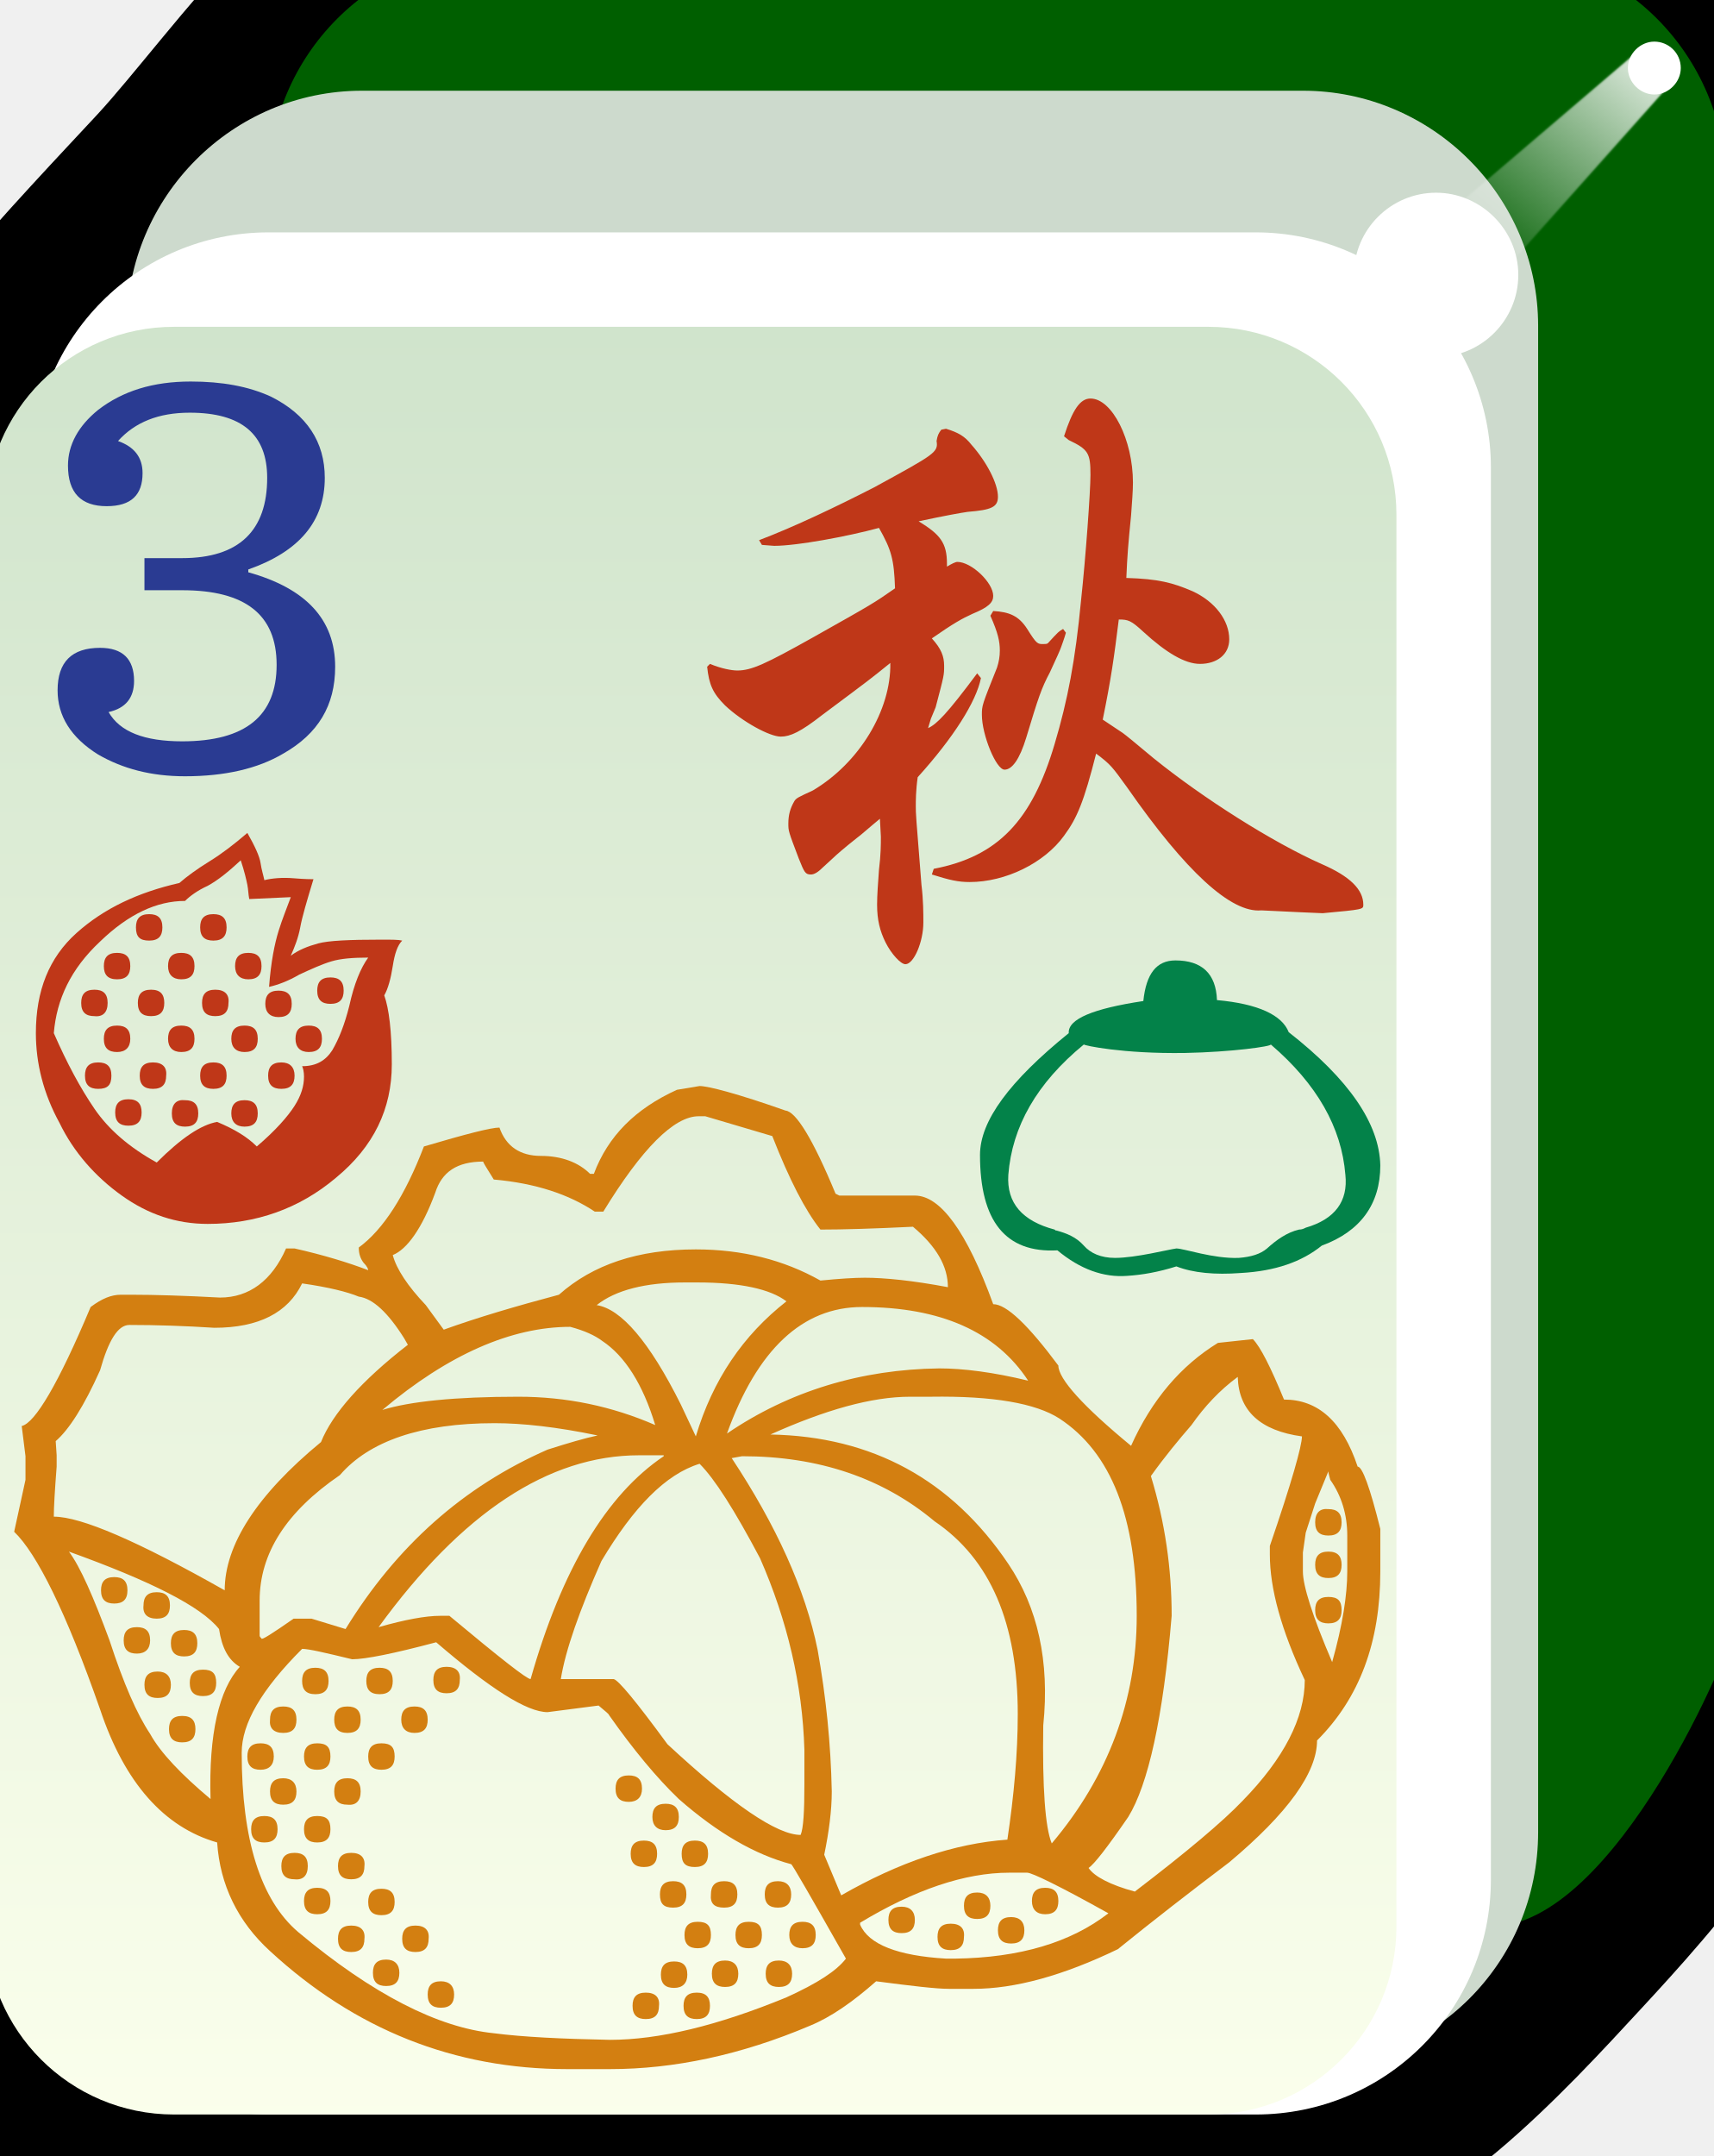
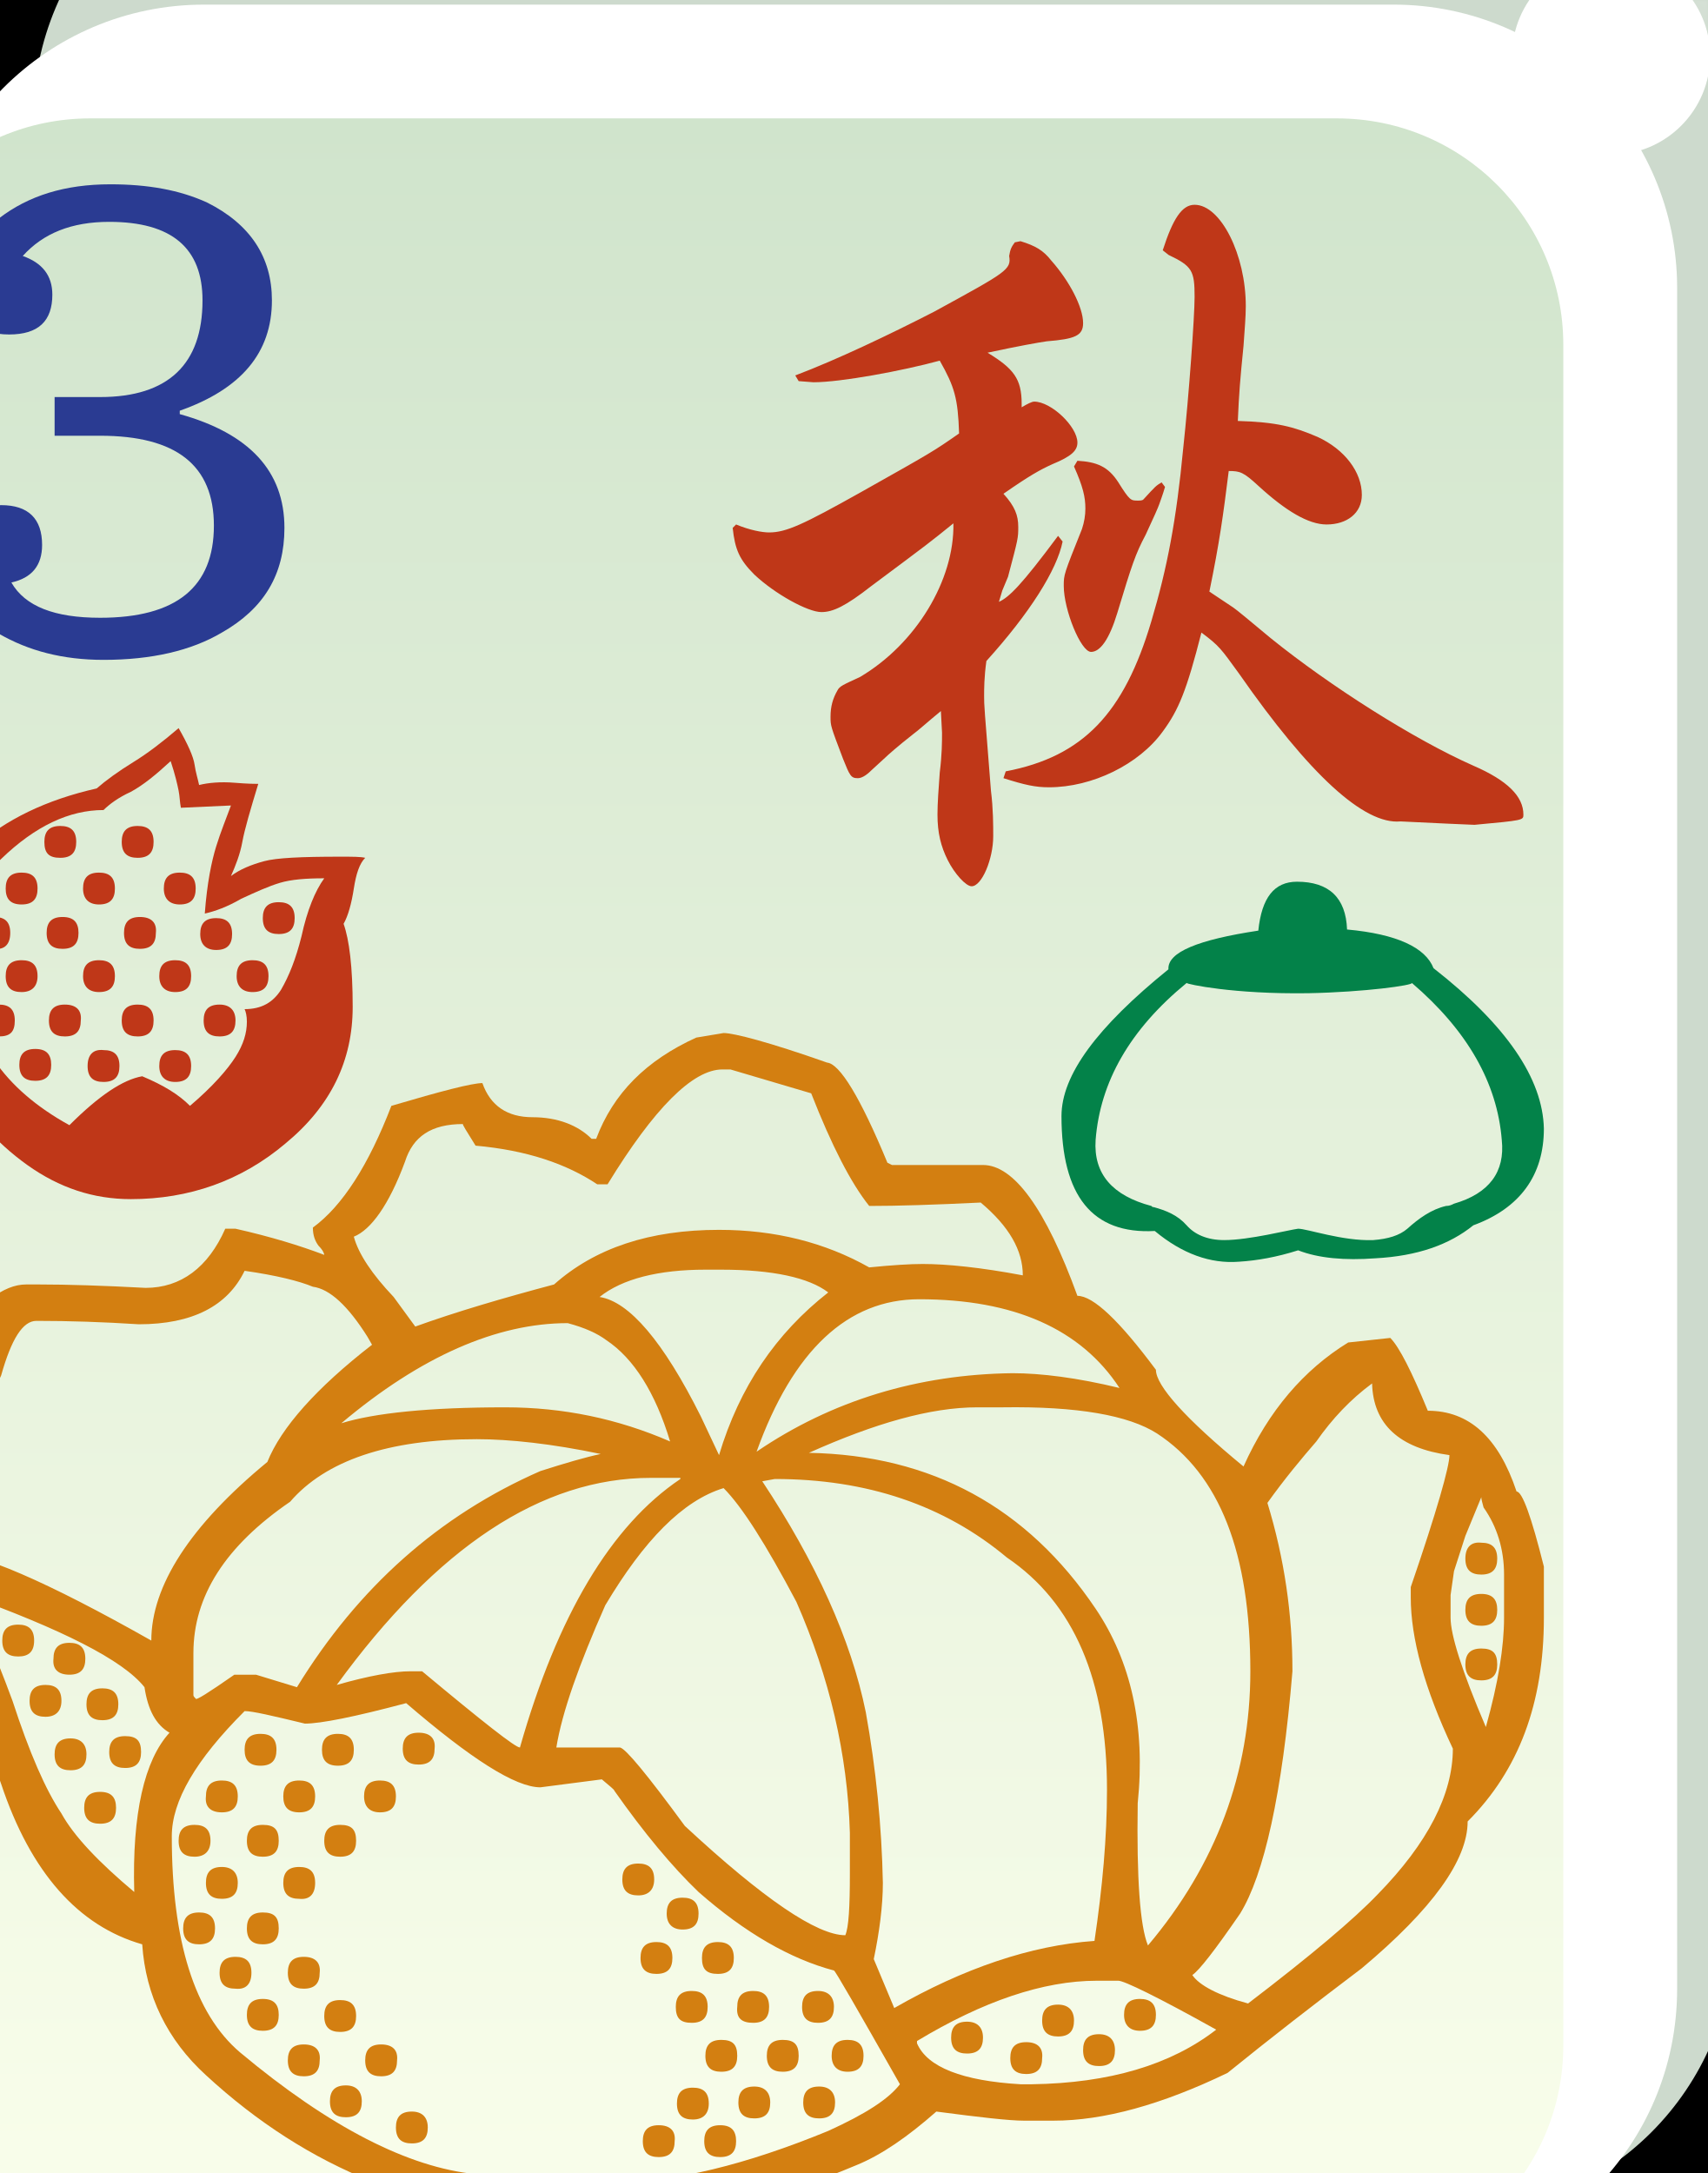
- <svg xmlns="http://www.w3.org/2000/svg" viewBox="-177.2 311.9 181.5 228.3">
+ <svg xmlns="http://www.w3.org/2000/svg" viewBox="-166.7 336.1 150.1 191.0">
  <style type="text/css">
	.st0{enable-background:new    ;}
	.st1{fill:#005F00;}
	.st2{fill:#CDDACD;}
	.st3{fill:#FFFFFF;}
	.st4{fill:url(#rect3008_1_);}
	.st5{filter:url(#filter3970-5);}
	.st6{fill:url(#SVGID_1_);}
	.st7{fill:#BF3718;}
	.st8{fill:#D37F11;}
	.st9{fill:#038249;}
	.st10{fill:#2A3B92;}
</style>
  <switch>
    <g>
      <filter width="1.217" height="1.215" color-interpolation-filters="sRGB" y="-0.108" x="-0.109" id="filter3970-5">
        <feGaussianBlur stdDeviation="0.128" id="feGaussianBlur3972-8" />
      </filter>
      <g id="g4146" transform="translate(39.76832,209.7179)">
		</g>
      <g id="g4630" transform="matrix(1.000594,0,0,1,-1.375807,203.4062)" class="st0">
        <g id="g3062">
          <path id="rect4031" d="M-131.2,90.5l46.1,0.2l68.4-0.2c22.9-0.1,36.1,15.9,36.1,40.4v154.6c0,12.3-14,27.7-21.4,35.7      s-22.1,24.3-33.6,24.3h-113c-22.9,0-41.3-5.6-41.3-30.2l-0.3-162.3c0-6.4,17.3-24.3,24.8-32.4C-158,112.6-142.7,90.4-131.2,90.5      L-131.2,90.5z" />
          <path id="rect3767" class="st1" d="M-122.4,103.2h104.5c13.8,0,24.8,11.1,24.9,24.9l0.9,152.4c0,2-12.6,32-25.8,32h-104.5      c-13.8,0-24.9-11.1-24.9-24.9V128.1C-147.3,114.3-136.2,103.2-122.4,103.2L-122.4,103.2z" />
          <path id="rect3861" class="st2" d="M-137.4,118.1h99.6c13.7,0,24.9,11.2,24.9,24.9v159.5c0,13.8-11.1,24.9-24.9,24.9h-99.6      c-13.7,0-24.9-11.2-24.9-24.9V143.1C-162.3,129.3-151.1,118.1-137.4,118.1z" />
          <path id="rect3765" class="st3" d="M-147.3,133.1h104.5c13.7,0,24.9,11.2,24.9,24.9v149.5c0,13.8-11.1,24.9-24.9,24.9h-104.5      c-13.7,0-24.9-11.2-24.9-24.9V158C-172.2,144.3-161.1,133.1-147.3,133.1z" />
          <linearGradient id="rect3008_1_" gradientUnits="userSpaceOnUse" x1="-324.883" y1="569.587" x2="-324.883" y2="531.068" gradientTransform="matrix(4.9807 0 0 -4.9841 1515.62 2981.961)">
            <stop offset="0" style="stop-color:#D0E4CC" />
            <stop offset="1" style="stop-color:#FBFFEC" />
          </linearGradient>
          <path id="rect3008" class="st4" d="M-157.3,143.1h109.5c11,0,19.9,8.9,19.9,19.9v149.5c0,11-8.9,19.9-19.9,19.9h-109.5      c-11,0-19.9-8.9-19.9-19.9V163C-177.2,152-168.3,143.1-157.3,143.1z" />
          <path id="path3932" class="st3" d="M2.2,115.7c0,1.5-1.3,2.8-2.8,2.8s-2.8-1.3-2.8-2.8s1.3-2.8,2.8-2.8S2.2,114.1,2.2,115.7z" />
          <g id="path3936" class="st5">
            <linearGradient id="SVGID_1_" gradientUnits="userSpaceOnUse" x1="-315.771" y1="590.47" x2="-318.887" y2="587.001" gradientTransform="matrix(7.1013 0 0 -6.6887 2243.616 4061.265)">
              <stop offset="0" style="stop-color:#FFFFFF" />
              <stop offset="1" style="stop-color:#FFFFFF;stop-opacity:0" />
            </linearGradient>
            <polygon class="st6" points="-2.8,114.3 -31.6,138.9 -23.4,144.9 1.8,116.6      " />
          </g>
          <path id="path3882" class="st3" d="M-15,137.6c0,4.8-3.9,8.7-8.7,8.7c-4.8,0-8.7-3.9-8.7-8.7c0,0,0,0,0,0c0-4.8,3.9-8.7,8.7-8.7      C-19,128.9-15,132.8-15,137.6C-15,137.6-15,137.6-15,137.6z" />
        </g>
      </g>
      <g>
        <path class="st7" d="M-165.8,418.1c0-1-0.5-1.4-1.4-1.4c-1,0-1.4,0.5-1.4,1.4c0,1,0.5,1.4,1.4,1.4     C-166.3,419.6-165.8,419.1-165.8,418.1z" />
        <path class="st7" d="M-161.2,416.7c-1,0-1.4,0.5-1.4,1.4c0,1,0.5,1.4,1.4,1.4c1,0,1.4-0.5,1.4-1.4     C-159.8,417.2-160.2,416.7-161.2,416.7z" />
        <path class="st7" d="M-164.8,415.6c1,0,1.4-0.5,1.4-1.4c0-1-0.5-1.4-1.4-1.4c-1,0-1.4,0.5-1.4,1.4     C-166.2,415.1-165.8,415.6-164.8,415.6z" />
        <path class="st7" d="M-161.4,411.5c1,0,1.4-0.5,1.4-1.4c0-1-0.5-1.4-1.4-1.4c-1,0-1.4,0.5-1.4,1.4     C-162.8,411.1-162.4,411.5-161.4,411.5z" />
        <path class="st7" d="M-161,424.4c-1,0-1.4,0.5-1.4,1.4c0,1,0.5,1.4,1.4,1.4c1,0,1.4-0.5,1.4-1.4     C-159.5,424.9-160,424.4-161,424.4z" />
        <path class="st7" d="M-158,423.3c1,0,1.4-0.5,1.4-1.4c0-1-0.5-1.4-1.4-1.4c-1,0-1.4,0.5-1.4,1.4     C-159.4,422.8-158.9,423.3-158,423.3z" />
        <path class="st8" d="M-76.5,515.6c-1,0-1.4,0.5-1.4,1.4c0,1,0.5,1.4,1.4,1.4c1,0,1.4-0.5,1.4-1.4     C-75,516.1-75.5,515.6-76.5,515.6z" />
        <path class="st7" d="M-158,415.6c1,0,1.4-0.5,1.4-1.4c0-1-0.5-1.4-1.4-1.4c-1,0-1.4,0.5-1.4,1.4     C-159.4,415.1-158.9,415.6-158,415.6z" />
        <path class="st8" d="M-70.1,514.9c-1,0-1.4,0.5-1.4,1.4c0,1,0.5,1.4,1.4,1.4c1,0,1.4-0.5,1.4-1.4     C-68.7,515.4-69.2,514.9-70.1,514.9z" />
        <path class="st7" d="M-154.6,427.2c1,0,1.4-0.5,1.4-1.4c0-1-0.5-1.4-1.4-1.4c-1,0-1.4,0.5-1.4,1.4     C-156,426.8-155.5,427.2-154.6,427.2z" />
        <path class="st8" d="M-36.5,481c-1,0-1.4,0.5-1.4,1.4c0,1,0.5,1.4,1.4,1.4c1,0,1.4-0.5,1.4-1.4C-35.1,481.4-35.5,481-36.5,481z" />
        <path class="st8" d="M-66.5,514.6c1,0,1.4-0.5,1.4-1.4c0-1-0.5-1.4-1.4-1.4c-1,0-1.4,0.5-1.4,1.4     C-67.9,514.1-67.4,514.6-66.5,514.6z" />
        <path class="st8" d="M-36.5,476.2c-1,0-1.4,0.5-1.4,1.4c0,1,0.5,1.4,1.4,1.4c1,0,1.4-0.5,1.4-1.4     C-35.1,476.7-35.5,476.2-36.5,476.2z" />
        <path class="st8" d="M-73.7,512.3c-1,0-1.4,0.5-1.4,1.4c0,1,0.5,1.4,1.4,1.4c1,0,1.4-0.5,1.4-1.4     C-72.3,512.8-72.8,512.3-73.7,512.3z" />
        <path class="st7" d="M-165.4,425.8c0-1-0.5-1.4-1.4-1.4c-1,0-1.4,0.5-1.4,1.4c0,1,0.5,1.4,1.4,1.4     C-165.8,427.2-165.4,426.8-165.4,425.8z" />
        <path class="st8" d="M-37.9,473.1c0,1,0.5,1.4,1.4,1.4c1,0,1.4-0.5,1.4-1.4c0-1-0.5-1.4-1.4-1.4     C-37.4,471.6-37.9,472.1-37.9,473.1z" />
        <path class="st7" d="M-164.3,438.5c2.8,2,5.8,3,9.1,3c5.1,0,9.7-1.6,13.6-4.9c4-3.3,5.9-7.3,5.9-12c0-3.5-0.3-5.9-0.8-7.3     c0.4-0.7,0.7-1.8,0.9-3.1s0.5-2.2,1-2.7c-0.4-0.1-1.1-0.1-2.2-0.1c-3.4,0-5.6,0.1-6.7,0.4c-1.1,0.3-2.1,0.7-2.9,1.3     c0.4-0.9,0.8-1.9,1-3c0.2-1.1,0.7-2.8,1.4-5.1c-0.2,0-0.9,0-2.1-0.1c-1.2-0.1-2.3,0-3.1,0.2c-0.1-0.5-0.3-1.1-0.4-1.8     c-0.1-0.7-0.6-1.8-1.4-3.2c-1.4,1.2-2.7,2.2-4,3c-1.3,0.8-2.4,1.6-3.2,2.3c-4.4,1-8,2.7-10.9,5.3c-2.9,2.6-4.3,6.1-4.3,10.6     c0,3.2,0.8,6.4,2.5,9.5C-169.4,433.9-167.1,436.5-164.3,438.5z M-166.6,411.6c3-2.9,6-4.3,9-4.3c0.5-0.5,1.3-1.1,2.4-1.6     c1.1-0.6,2.2-1.5,3.5-2.7c0.4,1.2,0.6,2.1,0.7,2.6c0.1,0.5,0.1,1,0.2,1.5l4.4-0.2c-0.4,1.1-0.9,2.3-1.3,3.6     c-0.4,1.3-0.8,3.2-1,5.9c0.9-0.2,2-0.6,3.2-1.3c1.3-0.6,2.4-1.1,3.4-1.4c1-0.3,2.3-0.4,3.9-0.4c-0.8,1.1-1.5,2.8-2,5.1     c-0.5,2-1.1,3.5-1.8,4.7c-0.7,1.1-1.7,1.7-3.2,1.7c0.1,0.2,0.2,0.6,0.2,1.1c0,1-0.3,2-1,3.1c-0.7,1.1-2,2.6-4,4.3     c-1-1-2.3-1.8-4.2-2.6c-1.7,0.3-3.8,1.7-6.4,4.3c-2.9-1.6-5.1-3.5-6.6-5.7c-1.5-2.2-2.9-4.8-4.3-8     C-171.2,417.7-169.7,414.5-166.6,411.6z" />
        <path class="st7" d="M-159,429.8c0,1,0.5,1.4,1.4,1.4c1,0,1.4-0.5,1.4-1.4c0-1-0.5-1.4-1.4-1.4C-158.5,428.3-159,428.8-159,429.8     z" />
        <path class="st7" d="M-163.6,428.3c-1,0-1.4,0.5-1.4,1.4c0,1,0.5,1.4,1.4,1.4c1,0,1.4-0.5,1.4-1.4     C-162.2,428.8-162.6,428.3-163.6,428.3z" />
        <path class="st9" d="M-40.7,421.2c-0.7-1.8-3.2-3-7.6-3.4c-0.1-2.8-1.6-4.2-4.4-4.2c-2,0-3.1,1.4-3.4,4.3c-5.3,0.8-8,1.9-7.9,3.4     c-6.3,5.1-9.4,9.3-9.4,12.9c0,7,2.7,10.4,8.2,10.1c2.4,2,4.9,2.9,7.4,2.7c1.6-0.1,3.3-0.4,5.2-1c1.8,0.7,4.1,0.9,6.8,0.7     c3.7-0.2,6.5-1.2,8.6-2.9c4.1-1.5,6.2-4.4,6.2-8.5C-31.1,430.9-34.3,426.2-40.7,421.2z M-38.9,441.9c-0.2,0.1-0.4,0.2-0.7,0.2     c-1.3,0.3-2.4,1.1-3.4,2c-0.7,0.6-1.7,0.9-3,1c-2.7,0.1-5.8-1-6.6-1c-0.8,0.1-4.3,1-6.5,1c-1.5,0-2.6-0.5-3.3-1.3     c-0.8-0.9-1.8-1.3-2.9-1.6c-0.1,0-0.1,0-0.2-0.1c0,0,0,0,0,0c-3.4-0.9-5.1-2.8-4.9-5.8c0.4-5.1,3-9.7,8-13.8     c0,0.1,4.1,1,10.7,0.9c5-0.1,9.2-0.7,9.1-0.9c4.9,4.2,7.5,8.8,7.9,13.8C-34.4,439.1-35.8,441-38.9,441.9z" />
        <path class="st8" d="M-33.4,467.2c-1.6-4.8-4.2-7.1-7.8-7.1c-1.4-3.4-2.5-5.6-3.3-6.4l-3.7,0.4c-3.9,2.4-7,6-9.2,10.9     c-5.1-4.2-7.7-7.1-7.7-8.5c-3.2-4.3-5.5-6.5-6.9-6.5c-2.8-7.7-5.6-11.5-8.3-11.5h-8l-0.4-0.2c-2.4-5.8-4.2-8.7-5.3-8.8     c-5.1-1.8-8.2-2.6-9.1-2.6l-2.4,0.4c-4.4,2-7.3,4.9-8.8,8.9h-0.4c-1.2-1.2-3-1.9-5.2-1.9s-3.7-1-4.4-3c-0.9,0-3.6,0.7-8,2     c-2,5.2-4.3,8.8-6.9,10.7c0,0.7,0.2,1.2,0.5,1.6c0.4,0.4,0.5,0.7,0.5,0.8c-2.1-0.8-4.7-1.6-7.8-2.3h-0.9c-1.5,3.4-3.9,5.2-7,5.2     c-3.7-0.2-6.9-0.3-9.4-0.3h-1.1c-1,0-2,0.4-3.2,1.3c-3.4,8.1-5.9,12.3-7.3,12.6l0.4,3.2v2.5l-1.2,5.5c2.4,2.3,5.5,8.5,9.1,18.8     c2.6,7.8,6.8,12.5,12.4,14.1c0.3,4.5,2.2,8.4,5.6,11.5c9,8.3,19.5,12.5,31.5,12.5h4.5c6.8,0,13.9-1.5,21.2-4.6     c2.2-0.9,4.5-2.5,7-4.7c3.8,0.5,6.4,0.8,7.7,0.8h2.6c4.4,0,9.5-1.4,15.3-4.2c3.7-3,7.7-6.1,11.8-9.2c6.2-5.2,9.3-9.5,9.3-12.9     c4.5-4.5,6.7-10.4,6.7-17.9v-4.5C-32.1,469.4-32.9,467.2-33.4,467.2z M-65,462.1c5.5,3.6,8.2,10.5,8.2,20.9c0,8.9-3,17-9,24.1     c-0.7-1.7-1-5.9-0.9-12.5c0.7-6.8-0.6-12.5-3.7-17.1c-6-8.9-14.4-13.5-25.2-13.7c5.8-2.6,10.7-4,14.8-4h2.2     C-72,459.7-67.5,460.5-65,462.1z M-90.6,486.6c-1.3-6.4-4.4-13.2-9.1-20.3l1.1-0.2c8.1,0,14.9,2.3,20.4,6.9     c5.9,4,8.8,10.8,8.8,20.4c0,4.2-0.4,8.6-1.1,13.3c-5.6,0.4-11.5,2.4-17.6,5.9l-1.8-4.3c0.5-2.4,0.8-4.7,0.8-6.7     C-89.2,496.6-89.7,491.6-90.6,486.6z M-113.4,453.9c2.4,1.6,4.3,4.6,5.6,8.9c-4.6-2-9.4-3-14.5-3c-6.7,0-11.5,0.5-14.4,1.4     c7-5.9,13.7-8.8,19.9-8.8C-115.3,452.8-114.2,453.3-113.4,453.9z M-114,450.1c2-1.6,5.2-2.4,9.3-2.4h1.4c4.5,0,7.7,0.7,9.4,2     c-4.6,3.6-7.8,8.3-9.6,14.3l-1.6-3.4C-108.4,454-111.4,450.5-114,450.1z M-124.8,462.6c2.9,0,6.6,0.4,10.9,1.3     c-1.4,0.3-3.1,0.8-5.3,1.5c-8.9,3.9-16,10.2-21.4,19l-3.6-1.1h-1.9c-2.3,1.6-3.4,2.3-3.4,2.1c-0.1-0.1-0.2-0.2-0.2-0.3v-3.7     c0-5,2.8-9.4,8.5-13.3C-138.1,464.5-132.6,462.6-124.8,462.6z M-109.5,466h2.6v0.1c-6.1,4.1-10.8,12-14.1,23.6     c-0.4,0-3.2-2.2-8.6-6.7h-1c-1.5,0-3.7,0.4-6.5,1.2C-128.3,472.1-119.1,466-109.5,466z M-113.5,477.2c3.4-5.7,6.8-9.2,10.4-10.3     c1.6,1.6,3.7,4.9,6.4,10c2.9,6.6,4.5,13.4,4.7,20.3v3.6c0,2.9-0.1,4.7-0.4,5.4c-2.5,0-7.2-3.2-14.1-9.6c-3.3-4.5-5.2-6.8-5.7-6.9     h-5.6C-117.3,486.6-115.8,482.4-113.5,477.2z M-68.3,458.1c-3.7-0.9-6.9-1.3-9.4-1.3c-8.3,0.1-15.9,2.4-22.5,6.9     c3.2-8.9,8-13.4,14.3-13.4C-77.6,450.3-71.7,452.9-68.3,458.1z M-131.1,438.2c0.7-2.2,2.3-3.3,5.1-3.3c-0.1,0,0.3,0.6,1.1,1.9     c4.5,0.4,8,1.6,10.7,3.4h0.9c4.1-6.7,7.5-10.1,10.1-10.1h0.7l7.1,2.1c1.8,4.6,3.5,7.9,5.1,9.9c2.5,0,5.7-0.1,9.8-0.3     c2.5,2.1,3.7,4.2,3.7,6.4c-3.7-0.7-6.7-1-8.8-1c-1.1,0-2.7,0.1-4.7,0.3c-3.9-2.2-8.3-3.3-13.2-3.3c-6.1,0-10.9,1.6-14.5,4.8     c-4.5,1.2-8.6,2.4-12.2,3.7l-1.9-2.6c-1.9-2-3.1-3.8-3.5-5.3C-134.1,444.2-132.5,442-131.1,438.2z M-171.3,464.5     c1.4-1.2,3-3.7,4.7-7.5c0.9-3.2,1.9-4.8,3.1-4.8c2.9,0,5.9,0.1,9,0.3c4.7,0,7.8-1.6,9.3-4.7c2.8,0.4,4.8,0.9,6,1.4     c1.5,0.2,3.1,1.7,4.8,4.4l0.4,0.7c-4.9,3.8-8,7.3-9.2,10.3c-6.8,5.6-10.2,10.9-10.2,15.7c-9.2-5.2-15.2-7.8-18.1-7.8     c0-1,0.1-2.7,0.3-5.3V466L-171.3,464.5z M-154.9,502.4c-3.1-2.6-5.3-4.9-6.4-6.9c-1.4-2.1-2.8-5.3-4.3-9.9     c-1.7-4.6-3.1-7.8-4.3-9.4c8.6,3.1,14,5.8,15.9,8.2c0.3,2,1,3.3,2.2,4C-154,490.8-155.1,495.5-154.9,502.4z M-93.9,523.4     c-7.3,3-13.5,4.5-18.7,4.5c-5.1-0.1-9.2-0.3-12.3-0.7c-5.9-0.6-12.8-4.1-20.7-10.7c-4-3.4-6-9.8-6-19c0-3.1,2.1-6.7,6.4-11     c0.7,0,2.4,0.4,5.3,1.1c1.4,0,4.4-0.6,8.9-1.8c5.7,4.9,9.6,7.4,11.8,7.4l5.4-0.7c0.7,0.6,1.1,0.9,1.1,1c2.6,3.7,5.1,6.7,7.4,8.9     c4.1,3.6,8.1,5.9,11.9,6.9c0.1,0,2,3.3,5.8,10C-88.6,520.6-90.6,521.9-93.9,523.4z M-76,519.3h-1c-5.1-0.3-8.2-1.5-9.1-3.6v-0.2     c5.8-3.5,11.1-5.3,15.8-5.3h1.9c0.5,0,3.4,1.4,8.6,4.3C-63.8,517.6-69.2,519.2-76,519.3z M-45.6,502.6c-2.1,2.2-5.9,5.4-11.4,9.6     c-2.6-0.7-4.3-1.6-4.9-2.5c0.6-0.4,2-2.2,4.2-5.4c2.1-3.4,3.7-10.5,4.6-21.3c0-5-0.7-9.9-2.2-14.8c1.5-2.1,3-3.9,4.3-5.4     c1.4-2,3-3.7,4.9-5.1c0.1,3.6,2.4,5.7,6.8,6.3c0,1-1.1,4.9-3.4,11.6v0.9c0,3.6,1.2,8,3.7,13.3C-39,493.8-41.2,498.1-45.6,502.6z      M-34.5,478.3c0,2.5-0.5,5.7-1.6,9.6c-2.1-4.9-3.1-8.1-3.1-9.6v-2l0.3-2.1l1-3.1l1.4-3.4c0,0.2,0.1,0.5,0.2,0.9     c1.2,1.7,1.8,3.7,1.8,5.9V478.3z" />
        <path class="st8" d="M-36.4,488.7v-0.5h0.1C-36.3,488.3-36.3,488.4-36.4,488.7z" />
        <path class="st7" d="M-142.2,418.2c1,0,1.4-0.5,1.4-1.4c0-1-0.5-1.4-1.4-1.4c-1,0-1.4,0.5-1.4,1.4     C-143.6,417.8-143.1,418.2-142.2,418.2z" />
        <path class="st7" d="M-151.3,431.2c1,0,1.4-0.5,1.4-1.4c0-1-0.5-1.4-1.4-1.4c-1,0-1.4,0.5-1.4,1.4     C-152.7,430.7-152.2,431.2-151.3,431.2z" />
        <path class="st7" d="M-151.3,423.3c1,0,1.4-0.5,1.4-1.4c0-1-0.5-1.4-1.4-1.4c-1,0-1.4,0.5-1.4,1.4     C-152.7,422.8-152.2,423.3-151.3,423.3z" />
        <path class="st7" d="M-150.9,415.6c1,0,1.4-0.5,1.4-1.4c0-1-0.5-1.4-1.4-1.4c-1,0-1.4,0.5-1.4,1.4     C-152.3,415.1-151.8,415.6-150.9,415.6z" />
        <path class="st7" d="M-154.6,411.5c1,0,1.4-0.5,1.4-1.4c0-1-0.5-1.4-1.4-1.4c-1,0-1.4,0.5-1.4,1.4     C-156,411.1-155.5,411.5-154.6,411.5z" />
        <path class="st7" d="M-144.5,423.3c1,0,1.4-0.5,1.4-1.4c0-1-0.5-1.4-1.4-1.4c-1,0-1.4,0.5-1.4,1.4     C-145.9,422.8-145.4,423.3-144.5,423.3z" />
        <path class="st7" d="M-154.4,416.7c-1,0-1.4,0.5-1.4,1.4c0,1,0.5,1.4,1.4,1.4c1,0,1.4-0.5,1.4-1.4     C-152.9,417.2-153.4,416.7-154.4,416.7z" />
        <path class="st7" d="M-163.4,421.9c0-1-0.5-1.4-1.4-1.4c-1,0-1.4,0.5-1.4,1.4c0,1,0.5,1.4,1.4,1.4     C-163.9,423.3-163.4,422.8-163.4,421.9z" />
        <path class="st7" d="M-147.4,424.4c-1,0-1.4,0.5-1.4,1.4c0,1,0.5,1.4,1.4,1.4c1,0,1.4-0.5,1.4-1.4     C-146,424.9-146.5,424.4-147.4,424.4z" />
        <path class="st7" d="M-147.7,419.6c1,0,1.4-0.5,1.4-1.4c0-1-0.5-1.4-1.4-1.4c-1,0-1.4,0.5-1.4,1.4     C-149.1,419.1-148.6,419.6-147.7,419.6z" />
        <path class="st8" d="M-140,508.1c-1,0-1.4,0.5-1.4,1.4c0,1,0.5,1.4,1.4,1.4c1,0,1.4-0.5,1.4-1.4     C-138.5,508.6-139,508.1-140,508.1z" />
        <path class="st8" d="M-100.5,513.9c1,0,1.4-0.5,1.4-1.4c0-1-0.5-1.4-1.4-1.4c-1,0-1.4,0.5-1.4,1.4     C-102,513.5-101.5,513.9-100.5,513.9z" />
        <path class="st8" d="M-130.5,521.7c-1,0-1.4,0.5-1.4,1.4c0,1,0.5,1.4,1.4,1.4c1,0,1.4-0.5,1.4-1.4     C-129.1,522.2-129.6,521.7-130.5,521.7z" />
        <path class="st8" d="M-129.9,488.4c-1,0-1.4,0.5-1.4,1.4c0,1,0.5,1.4,1.4,1.4c1,0,1.4-0.5,1.4-1.4     C-128.4,488.9-128.9,488.4-129.9,488.4z" />
        <path class="st8" d="M-103.6,509.6c1,0,1.4-0.5,1.4-1.4c0-1-0.5-1.4-1.4-1.4c-1,0-1.4,0.5-1.4,1.4     C-105,509.2-104.6,509.6-103.6,509.6z" />
        <path class="st8" d="M-103.3,515.4c-1,0-1.4,0.5-1.4,1.4c0,1,0.5,1.4,1.4,1.4c1,0,1.4-0.5,1.4-1.4     C-101.9,515.8-102.3,515.4-103.3,515.4z" />
        <path class="st8" d="M-135.4,513.3c0-1-0.5-1.4-1.4-1.4c-1,0-1.4,0.5-1.4,1.4c0,1,0.5,1.4,1.4,1.4     C-135.8,514.7-135.4,514.2-135.4,513.3z" />
        <path class="st8" d="M-136.3,519.4c-1,0-1.4,0.5-1.4,1.4c0,1,0.5,1.4,1.4,1.4c1,0,1.4-0.5,1.4-1.4     C-134.9,519.9-135.4,519.4-136.3,519.4z" />
        <path class="st8" d="M-106.7,505.7c1,0,1.4-0.5,1.4-1.4c0-1-0.5-1.4-1.4-1.4c-1,0-1.4,0.5-1.4,1.4     C-108.1,505.2-107.6,505.7-106.7,505.7z" />
        <path class="st8" d="M-133.3,495.4c1,0,1.4-0.5,1.4-1.4c0-1-0.5-1.4-1.4-1.4c-1,0-1.4,0.5-1.4,1.4     C-134.7,494.9-134.2,495.4-133.3,495.4z" />
        <path class="st8" d="M-133.2,515.8c-1,0-1.4,0.5-1.4,1.4c0,1,0.5,1.4,1.4,1.4c1,0,1.4-0.5,1.4-1.4     C-131.7,516.3-132.2,515.8-133.2,515.8z" />
        <path class="st8" d="M-104.4,521c0-1-0.5-1.4-1.4-1.4c-1,0-1.4,0.5-1.4,1.4c0,1,0.5,1.4,1.4,1.4     C-104.9,522.4-104.4,521.9-104.4,521z" />
        <path class="st8" d="M-100.4,519.5c-1,0-1.4,0.5-1.4,1.4c0,1,0.5,1.4,1.4,1.4c1,0,1.4-0.5,1.4-1.4     C-99,520-99.5,519.5-100.4,519.5z" />
        <path class="st8" d="M-103.4,522.9c-1,0-1.4,0.5-1.4,1.4c0,1,0.5,1.4,1.4,1.4c1,0,1.4-0.5,1.4-1.4     C-102,523.4-102.4,522.9-103.4,522.9z" />
        <path class="st8" d="M-97.9,515.4c-1,0-1.4,0.5-1.4,1.4c0,1,0.5,1.4,1.4,1.4c1,0,1.4-0.5,1.4-1.4     C-96.5,515.8-96.9,515.4-97.9,515.4z" />
        <path class="st8" d="M-92.2,518.2c1,0,1.4-0.5,1.4-1.4c0-1-0.5-1.4-1.4-1.4c-1,0-1.4,0.5-1.4,1.4     C-93.6,517.7-93.1,518.2-92.2,518.2z" />
        <path class="st8" d="M-94.7,519.5c-1,0-1.4,0.5-1.4,1.4c0,1,0.5,1.4,1.4,1.4c1,0,1.4-0.5,1.4-1.4     C-93.3,520-93.8,519.5-94.7,519.5z" />
        <path class="st8" d="M-109,509.6c1,0,1.4-0.5,1.4-1.4c0-1-0.5-1.4-1.4-1.4c-1,0-1.4,0.5-1.4,1.4     C-110.4,509.2-109.9,509.6-109,509.6z" />
        <path class="st8" d="M-108.8,522.9c-1,0-1.4,0.5-1.4,1.4c0,1,0.5,1.4,1.4,1.4c1,0,1.4-0.5,1.4-1.4     C-107.3,523.4-107.8,522.9-108.8,522.9z" />
        <path class="st8" d="M-109.2,501.3c0-1-0.5-1.4-1.4-1.4c-1,0-1.4,0.5-1.4,1.4c0,1,0.5,1.4,1.4,1.4     C-109.7,502.7-109.2,502.2-109.2,501.3z" />
        <path class="st8" d="M-136.8,496.5c-1,0-1.4,0.5-1.4,1.4c0,1,0.5,1.4,1.4,1.4c1,0,1.4-0.5,1.4-1.4     C-135.4,496.9-135.8,496.5-136.8,496.5z" />
        <path class="st8" d="M-105.9,513.9c1,0,1.4-0.5,1.4-1.4c0-1-0.5-1.4-1.4-1.4c-1,0-1.4,0.5-1.4,1.4     C-107.3,513.5-106.9,513.9-105.9,513.9z" />
        <path class="st8" d="M-163.7,480.3c0-1-0.5-1.4-1.4-1.4c-1,0-1.4,0.5-1.4,1.4c0,1,0.5,1.4,1.4,1.4     C-164.2,481.7-163.7,481.3-163.7,480.3z" />
        <path class="st8" d="M-155.7,488.7c-1,0-1.4,0.5-1.4,1.4c0,1,0.5,1.4,1.4,1.4c1,0,1.4-0.5,1.4-1.4     C-154.3,489.1-154.7,488.7-155.7,488.7z" />
        <path class="st8" d="M-137,491.3c1,0,1.4-0.5,1.4-1.4c0-1-0.5-1.4-1.4-1.4c-1,0-1.4,0.5-1.4,1.4     C-138.4,490.8-138,491.3-137,491.3z" />
        <path class="st8" d="M-143.8,491.3c1,0,1.4-0.5,1.4-1.4c0-1-0.5-1.4-1.4-1.4c-1,0-1.4,0.5-1.4,1.4     C-145.2,490.8-144.8,491.3-143.8,491.3z" />
        <path class="st8" d="M-140.4,495.4c1,0,1.4-0.5,1.4-1.4c0-1-0.5-1.4-1.4-1.4c-1,0-1.4,0.5-1.4,1.4     C-141.8,494.9-141.4,495.4-140.4,495.4z" />
        <path class="st8" d="M-160.5,488.9c-1,0-1.4,0.5-1.4,1.4c0,1,0.5,1.4,1.4,1.4c1,0,1.4-0.5,1.4-1.4     C-159.1,489.4-159.6,488.9-160.5,488.9z" />
        <path class="st8" d="M-81.7,513.8c-1,0-1.4,0.5-1.4,1.4c0,1,0.5,1.4,1.4,1.4c1,0,1.4-0.5,1.4-1.4     C-80.3,514.3-80.8,513.8-81.7,513.8z" />
        <path class="st8" d="M-161.3,485.6c0-1-0.5-1.4-1.4-1.4c-1,0-1.4,0.5-1.4,1.4c0,1,0.5,1.4,1.4,1.4     C-161.8,487-161.3,486.5-161.3,485.6z" />
        <path class="st8" d="M-157.7,487.3c1,0,1.4-0.5,1.4-1.4c0-1-0.5-1.4-1.4-1.4c-1,0-1.4,0.5-1.4,1.4     C-159.1,486.9-158.6,487.3-157.7,487.3z" />
        <path class="st8" d="M-160.6,483.3c1,0,1.4-0.5,1.4-1.4c0-1-0.5-1.4-1.4-1.4c-1,0-1.4,0.5-1.4,1.4     C-162.1,482.8-161.6,483.3-160.6,483.3z" />
        <path class="st8" d="M-147.2,495.4c1,0,1.4-0.5,1.4-1.4c0-1-0.5-1.4-1.4-1.4c-1,0-1.4,0.5-1.4,1.4     C-148.7,494.9-148.2,495.4-147.2,495.4z" />
        <path class="st8" d="M-157.9,493.6c-1,0-1.4,0.5-1.4,1.4c0,1,0.5,1.4,1.4,1.4c1,0,1.4-0.5,1.4-1.4     C-156.5,494.1-156.9,493.6-157.9,493.6z" />
        <path class="st8" d="M-139,501.6c0-1-0.5-1.4-1.4-1.4c-1,0-1.4,0.5-1.4,1.4c0,1,0.5,1.4,1.4,1.4     C-139.5,503.1-139,502.6-139,501.6z" />
        <path class="st8" d="M-143.6,504.2c-1,0-1.4,0.5-1.4,1.4c0,1,0.5,1.4,1.4,1.4c1,0,1.4-0.5,1.4-1.4     C-142.2,504.6-142.6,504.2-143.6,504.2z" />
        <path class="st8" d="M-143.6,496.5c-1,0-1.4,0.5-1.4,1.4c0,1,0.5,1.4,1.4,1.4c1,0,1.4-0.5,1.4-1.4     C-142.2,496.9-142.6,496.5-143.6,496.5z" />
        <path class="st8" d="M-94.8,511.1c-1,0-1.4,0.5-1.4,1.4c0,1,0.5,1.4,1.4,1.4c1,0,1.4-0.5,1.4-1.4     C-93.4,511.6-93.9,511.1-94.8,511.1z" />
        <path class="st8" d="M-140,515.8c-1,0-1.4,0.5-1.4,1.4c0,1,0.5,1.4,1.4,1.4c1,0,1.4-0.5,1.4-1.4     C-138.5,516.3-139,515.8-140,515.8z" />
        <path class="st8" d="M-149.2,504.2c-1,0-1.4,0.5-1.4,1.4c0,1,0.5,1.4,1.4,1.4c1,0,1.4-0.5,1.4-1.4     C-147.8,504.6-148.3,504.2-149.2,504.2z" />
        <path class="st8" d="M-143.6,511.8c-1,0-1.4,0.5-1.4,1.4c0,1,0.5,1.4,1.4,1.4c1,0,1.4-0.5,1.4-1.4     C-142.2,512.3-142.6,511.8-143.6,511.8z" />
        <path class="st8" d="M-148.2,497.9c0-1-0.5-1.4-1.4-1.4c-1,0-1.4,0.5-1.4,1.4c0,1,0.5,1.4,1.4,1.4     C-148.7,499.3-148.2,498.8-148.2,497.9z" />
        <path class="st8" d="M-147.2,500.2c-1,0-1.4,0.5-1.4,1.4c0,1,0.5,1.4,1.4,1.4c1,0,1.4-0.5,1.4-1.4     C-145.8,500.7-146.3,500.2-147.2,500.2z" />
        <path class="st8" d="M-144.6,509.5c0-1-0.5-1.4-1.4-1.4c-1,0-1.4,0.5-1.4,1.4c0,1,0.5,1.4,1.4,1.4     C-145.1,511-144.6,510.5-144.6,509.5z" />
      </g>
      <g>
        <path class="st7" d="M-102,382.2c1.2,0.5,2.3,0.7,2.9,0.7c1.5,0,3-0.7,8-3.5c6.4-3.6,6.4-3.6,8.7-5.2c-0.1-3.1-0.4-4.1-1.7-6.4     c-3.3,0.9-8.7,1.9-11.1,1.9l-1.3-0.1l-0.3-0.5c3.7-1.4,8.3-3.6,12.2-5.6c6.4-3.5,6.8-3.7,6.6-4.9c0.1-0.6,0.2-0.8,0.5-1.2     l0.5-0.1c1.3,0.4,2,0.8,2.7,1.7c1.6,1.8,2.8,4.1,2.8,5.5c0,1.1-0.7,1.4-3.2,1.6c-0.7,0.1-2.4,0.4-5.2,1c2.3,1.4,3,2.3,3,4.5v0.3     c0.5-0.3,0.9-0.5,1.1-0.5c1.5,0,3.8,2.2,3.8,3.6c0,0.7-0.5,1.2-2.2,1.9c-1.1,0.5-2,1-4.3,2.6c1,1.1,1.3,1.9,1.3,2.9s0,1-0.9,4.4     l-0.5,1.2l-0.3,1c0.9-0.4,2-1.5,5.2-5.8l0.4,0.5c-0.5,2.5-2.9,6.3-6.7,10.5c-0.2,1.4-0.2,2.5-0.2,3.1c0,0.8,0,0.8,0.6,8.3     c0.2,1.6,0.2,3,0.2,4c0,2-1,4.4-1.9,4.4c-0.5,0-1.5-1.1-2.1-2.3s-0.9-2.4-0.9-4c0-1,0.1-2.3,0.2-3.7c0.2-1.6,0.2-2.7,0.2-3.5     l-0.1-1.9c-1.1,0.9-2.1,1.8-2.4,2c-1.4,1.1-2.3,1.9-2.5,2.1l-1.2,1.1c-0.5,0.5-0.9,0.7-1.2,0.7c-0.6,0-0.7-0.2-1.3-1.7     c-1.1-2.9-1.1-2.9-1.1-3.7c0-0.9,0.2-1.6,0.6-2.3c0.2-0.4,0.5-0.5,2-1.2c4.9-2.9,8.3-8.5,8.2-13.5c-2.1,1.7-2.1,1.7-7.2,5.5     c-2.3,1.8-3.4,2.3-4.4,2.3c-1.2,0-4.1-1.6-5.9-3.3c-1.3-1.3-1.7-2.2-1.9-4.1L-102,382.2z M-78.3,403.9     c6.8-1.3,10.4-5.1,12.8-13.2c1.4-4.7,2.2-8.9,2.8-15.2c0.5-4.6,1-11.6,1-13.3c0-2.3-0.2-2.7-2.3-3.7l-0.5-0.4     c0.9-2.8,1.7-4,2.8-4c2.3,0,4.5,4.4,4.5,8.9c0,0.9-0.1,2.1-0.2,3.5c-0.3,3-0.4,4.2-0.5,6.6c3.4,0.1,4.9,0.5,7,1.4     c2.4,1.1,3.9,3.1,3.9,5.1c0,1.6-1.3,2.6-3.1,2.6c-1.6,0-3.6-1.2-6-3.4c-1.3-1.2-1.6-1.3-2.6-1.3c-0.5,4-0.8,6.2-1.7,10.6     c0.9,0.6,1.8,1.2,2.1,1.4c0.3,0.2,1.5,1.2,3.3,2.7c5.2,4.2,12.6,8.9,17.8,11.2c3,1.3,4.4,2.7,4.4,4.3c0,0.5,0,0.5-4.3,0.9     l-2.3-0.1l-4.2-0.2c-3.2,0.3-8-4.1-14.2-13c-1.6-2.2-1.7-2.4-3.3-3.6c-1.3,5.1-2,6.8-3.4,8.7c-2.1,2.9-6.2,4.9-10,4.9     c-1.2,0-2.1-0.2-4-0.8L-78.3,403.9z M-64.3,378.9c-0.2,0.7-0.4,1.2-0.5,1.5s-0.5,1.2-1.2,2.7c-0.9,1.7-1.2,2.6-2.5,6.9     c-0.7,2.3-1.5,3.4-2.3,3.4c-0.9,0-2.4-3.7-2.4-5.8c0-1,0-1,1.6-5c0.2-0.6,0.3-1.2,0.3-1.8c0-1-0.2-1.9-1-3.7l0.3-0.5     c1.7,0.1,2.7,0.5,3.6,1.9c1,1.6,1.1,1.6,1.7,1.6c0.2,0,0.4,0,0.5-0.1c1.1-1.2,1.1-1.2,1.6-1.5L-64.3,378.9z" />
      </g>
      <path class="st10" d="M-141.7,382.5c0-5-3.1-8.3-9.2-10v-0.3c5.4-1.9,8.1-5.1,8.1-9.7c0-3.8-1.9-6.7-5.7-8.6    c-2.4-1.1-5.2-1.6-8.5-1.6c-4,0-7.2,1-9.8,3c-2.1,1.7-3.2,3.7-3.2,5.9c0,2.9,1.4,4.3,4.1,4.3c2.6,0,3.8-1.2,3.8-3.5    c0-1.7-0.9-2.8-2.6-3.4c1.8-2,4.3-3,7.6-3c5.5,0,8.2,2.3,8.2,6.9c0,5.6-3,8.5-9,8.5h-4v3.4h4c6.7,0,10,2.6,10,7.9    c0,5.4-3.3,8.1-10,8.1c-4,0-6.6-1-7.8-3.1c1.8-0.4,2.7-1.5,2.7-3.3c0-2.3-1.2-3.5-3.6-3.5c-3,0-4.5,1.5-4.5,4.5    c0,2.7,1.4,5,4.3,6.8c2.6,1.5,5.6,2.3,9.2,2.3c4.2,0,7.7-0.8,10.4-2.4C-143.5,389.6-141.7,386.6-141.7,382.5z" />
    </g>
  </switch>
</svg>
